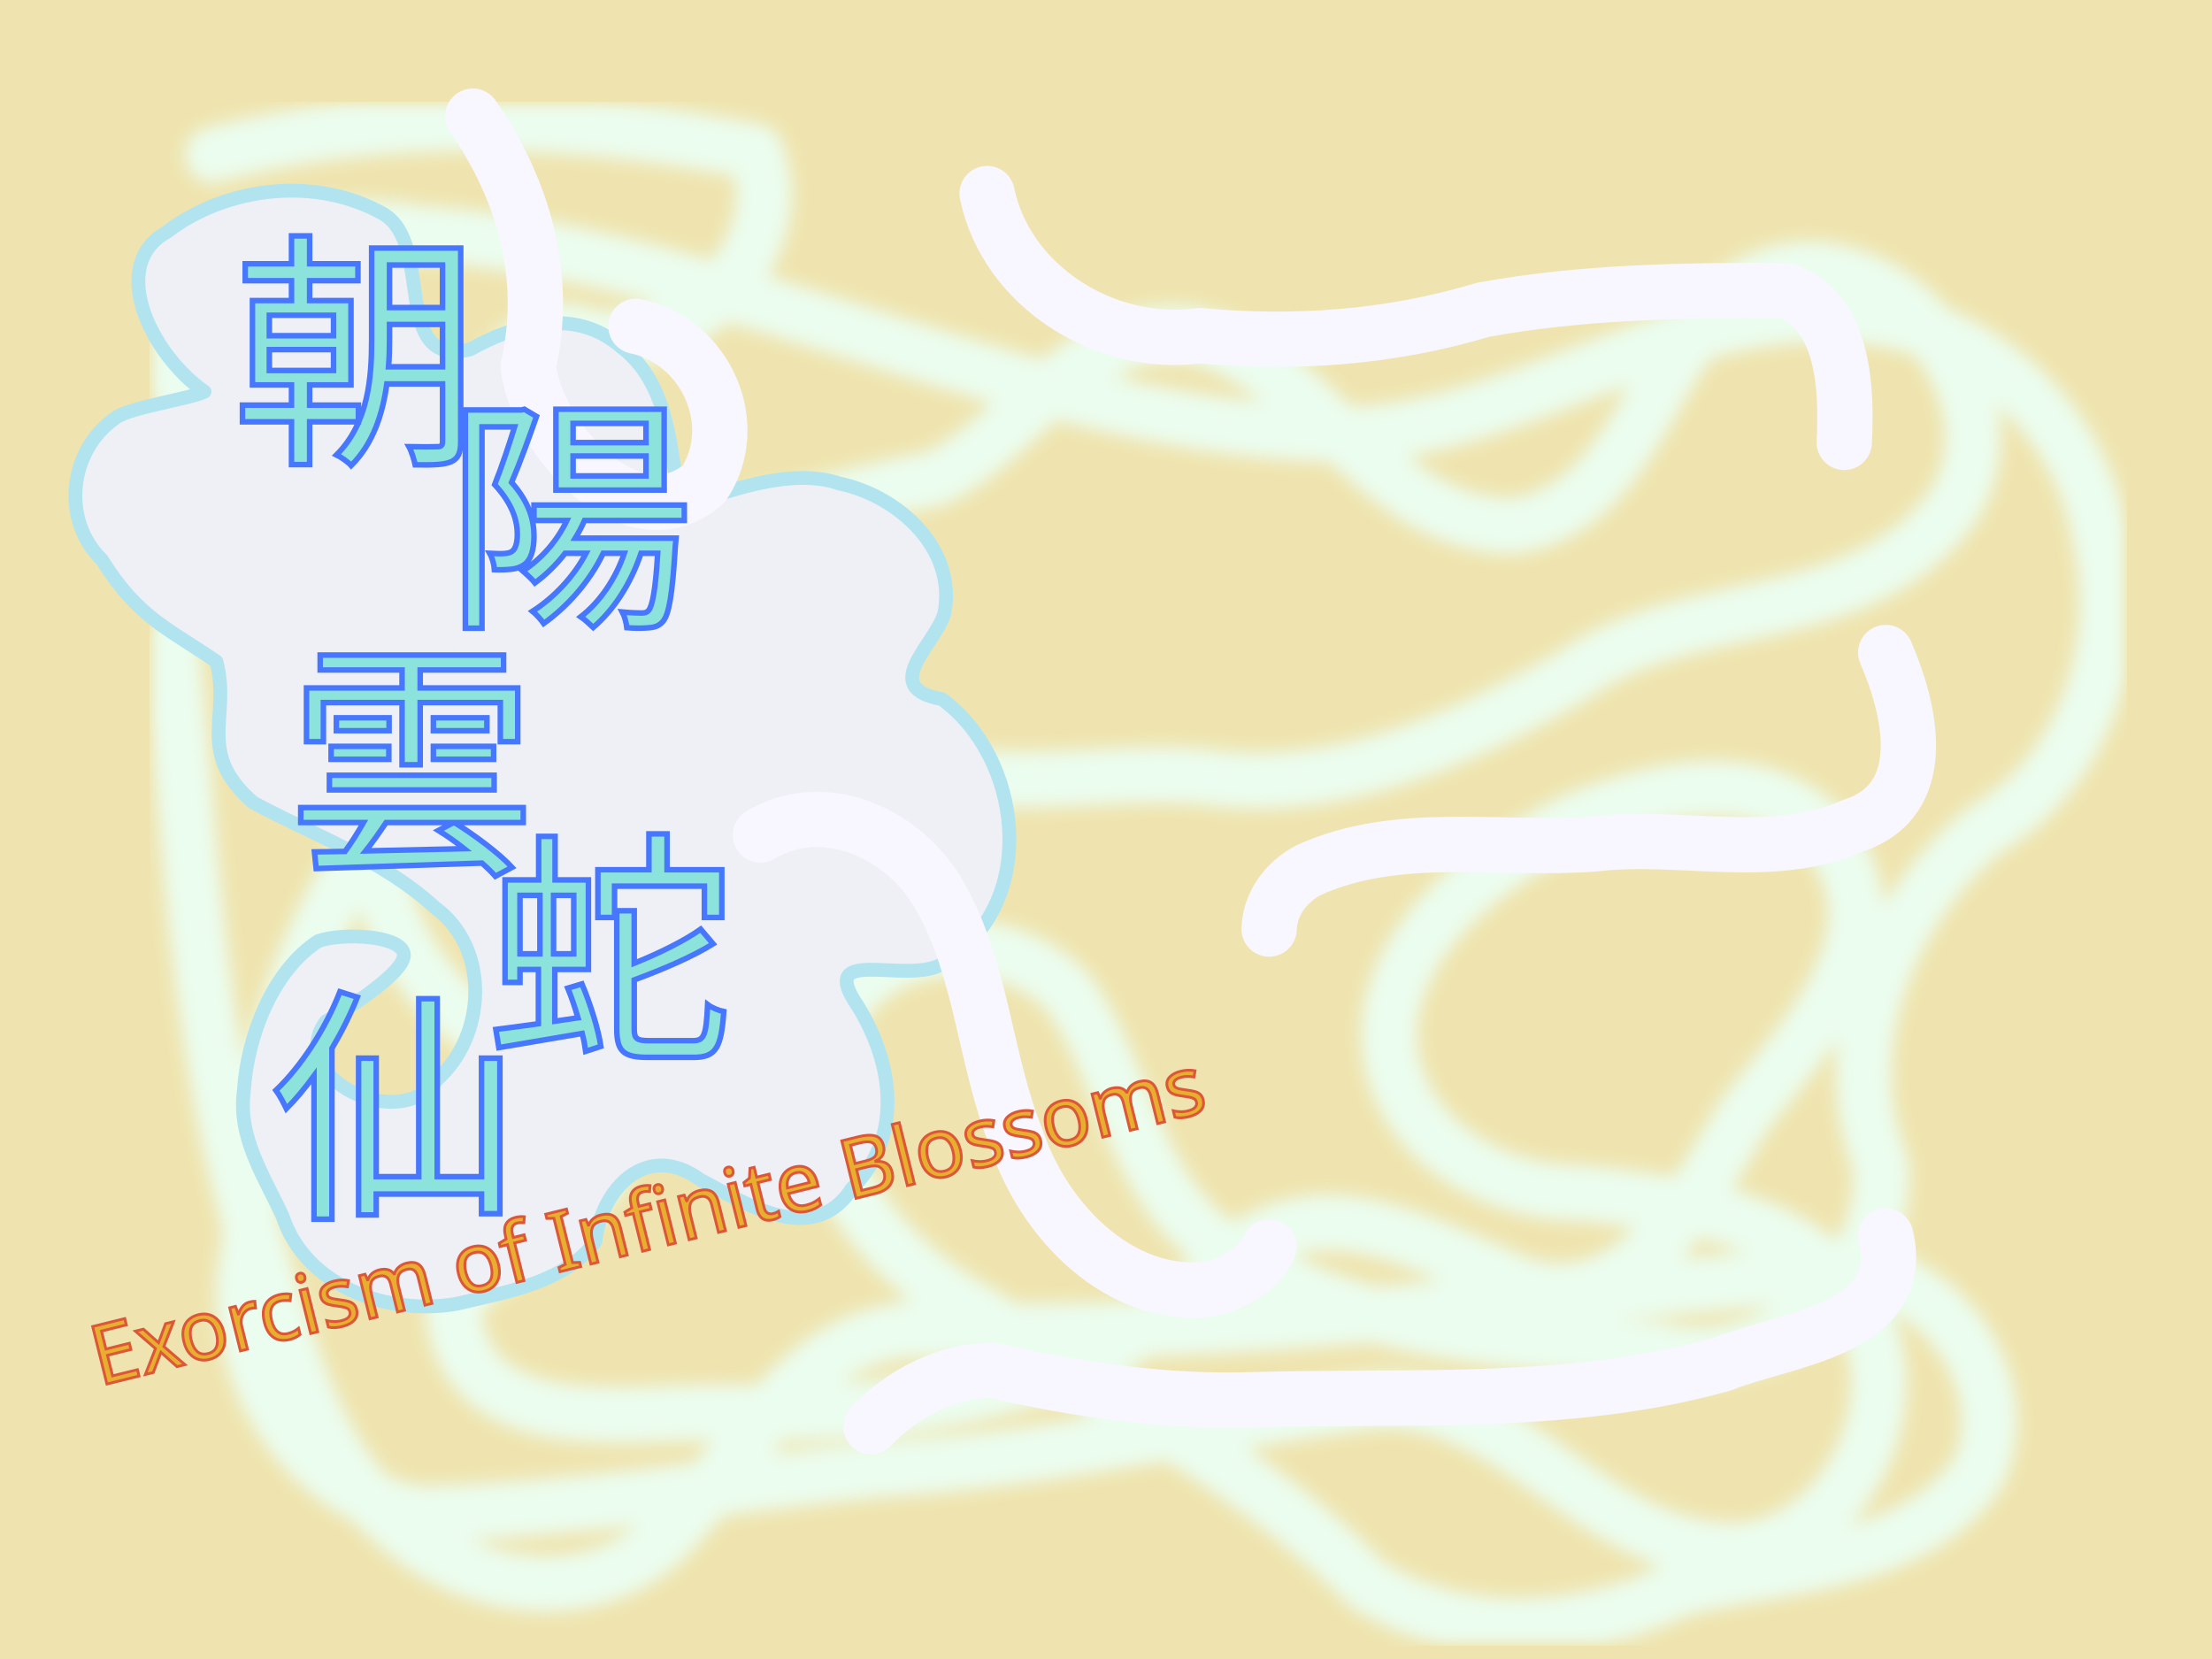
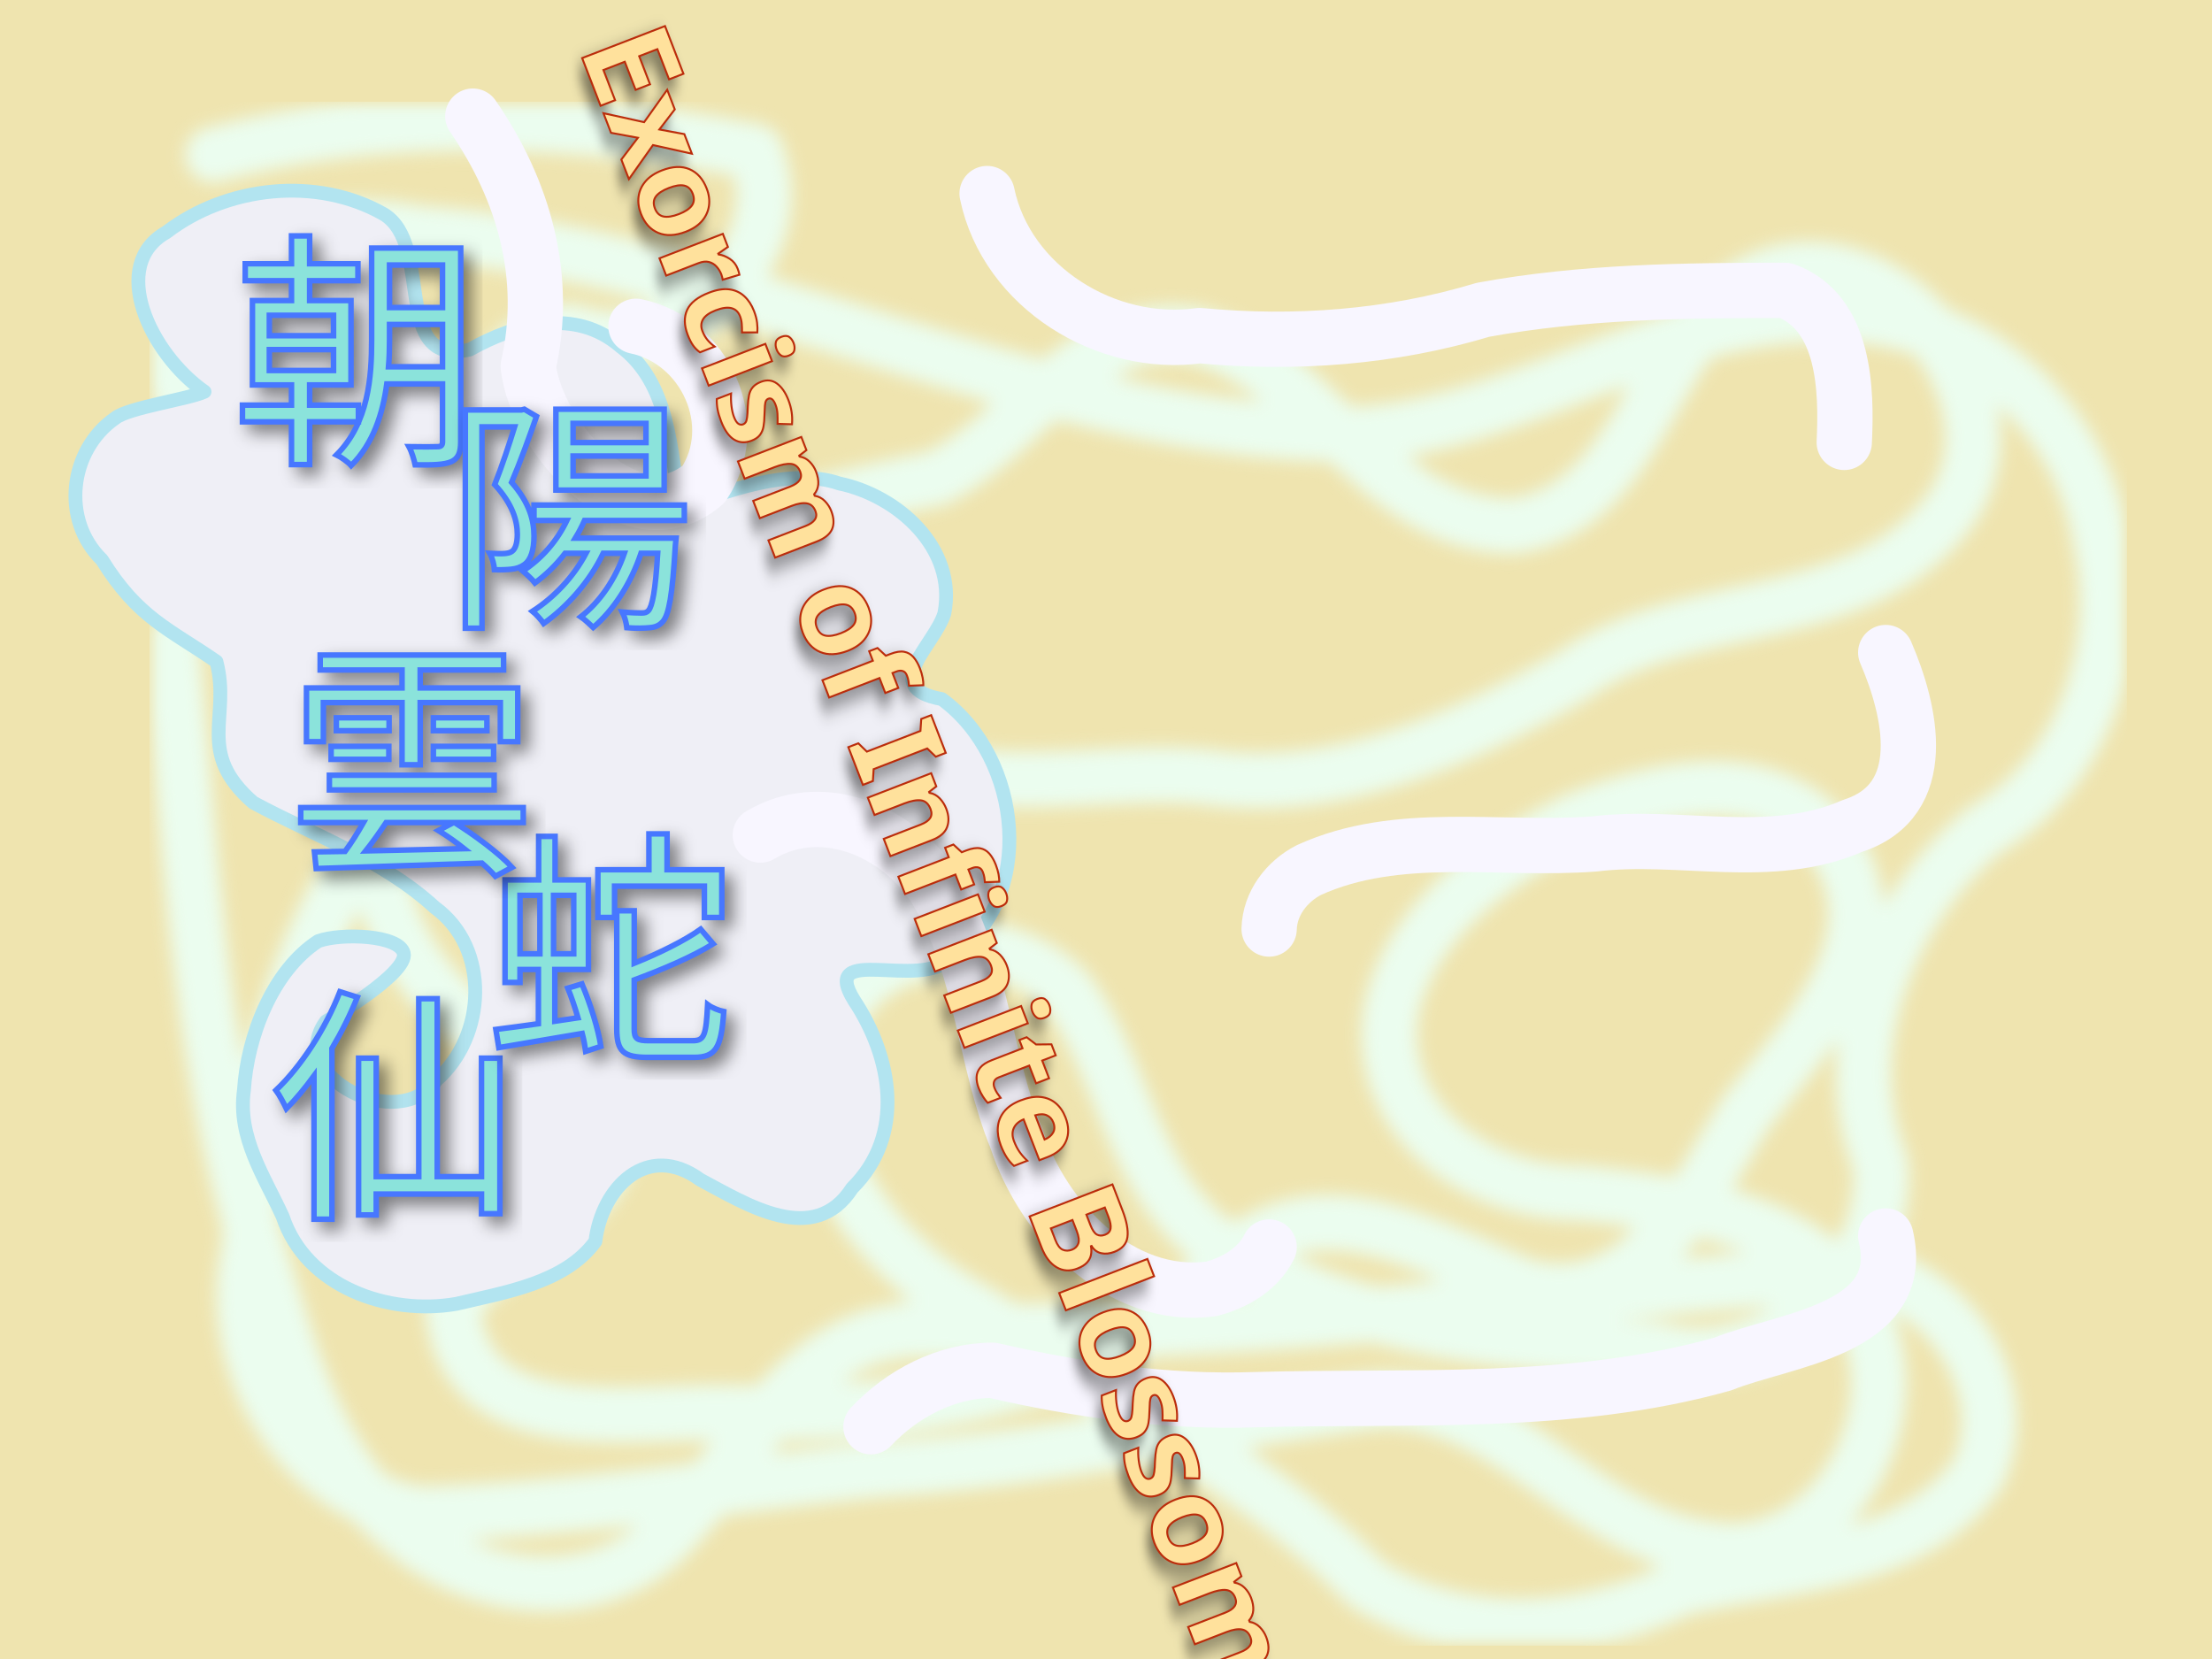
<svg xmlns="http://www.w3.org/2000/svg" version="1.1" id="svg2" viewBox="0 0 800 600" height="600" width="800">
  <defs id="defs4">
-     <filter id="filter4207" style="color-interpolation-filters:sRGB">
-       <feTurbulence seed="500" numOctaves="6" baseFrequency="0.259" id="feTurbulence4209" />
-       <feGaussianBlur id="feGaussianBlur4211" stdDeviation="2" />
+     <filter style="color-interpolation-filters:sRGB" id="filter4207">
+       <feTurbulence id="feTurbulence4209" baseFrequency="0.259" numOctaves="6" seed="500" />
+       <feGaussianBlur stdDeviation="2" id="feGaussianBlur4211" />
    </filter>
-     <filter style="color-interpolation-filters:sRGB" id="filter6967" x="-0.011" width="1.021" y="-0.014" height="1.027">
-       <feGaussianBlur stdDeviation="3.109" id="feGaussianBlur6969" />
+     <filter height="1.027" y="-0.014" width="1.021" x="-0.011" id="filter6967" style="color-interpolation-filters:sRGB">
+       <feGaussianBlur id="feGaussianBlur6969" stdDeviation="3.109" />
+     </filter>
+     <filter id="filter4160" style="color-interpolation-filters:sRGB;">
+       <feFlood id="feFlood4162" result="flood" flood-color="rgb(0,0,0)" flood-opacity="0.498" />
+       <feComposite id="feComposite4164" result="composite1" operator="in" in2="SourceGraphic" in="flood" />
+       <feGaussianBlur id="feGaussianBlur4166" result="blur" stdDeviation="3" in="composite1" />
+       <feOffset id="feOffset4168" result="offset" dy="3" dx="3" />
+       <feComposite id="feComposite4170" result="composite2" operator="over" in2="offset" in="SourceGraphic" />
+     </filter>
+     <filter id="filter4172" style="color-interpolation-filters:sRGB;">
+       <feFlood id="feFlood4174" result="flood" flood-color="rgb(0,0,0)" flood-opacity="0.498" />
+       <feComposite id="feComposite4176" result="composite1" operator="in" in2="SourceGraphic" in="flood" />
+       <feGaussianBlur id="feGaussianBlur4178" result="blur" stdDeviation="3" in="composite1" />
+       <feOffset id="feOffset4180" result="offset" dy="3" dx="3" />
+       <feComposite id="feComposite4182" result="composite2" operator="over" in2="offset" in="SourceGraphic" />
+     </filter>
+     <filter id="filter4184" style="color-interpolation-filters:sRGB;">
+       <feFlood id="feFlood4186" result="flood" flood-color="rgb(0,0,0)" flood-opacity="0.498" />
+       <feComposite id="feComposite4188" result="composite1" operator="in" in2="SourceGraphic" in="flood" />
+       <feGaussianBlur id="feGaussianBlur4190" result="blur" stdDeviation="3" in="composite1" />
+       <feOffset id="feOffset4192" result="offset" dy="3" dx="3" />
+       <feComposite id="feComposite4194" result="composite2" operator="over" in2="offset" in="SourceGraphic" />
+     </filter>
+     <filter id="filter4196" style="color-interpolation-filters:sRGB;">
+       <feFlood id="feFlood4198" result="flood" flood-color="rgb(0,0,0)" flood-opacity="0.498" />
+       <feComposite id="feComposite4200" result="composite1" operator="in" in2="SourceGraphic" in="flood" />
+       <feGaussianBlur id="feGaussianBlur4202" result="blur" stdDeviation="3" in="composite1" />
+       <feOffset id="feOffset4204" result="offset" dy="3" dx="3" />
+       <feComposite id="feComposite4206" result="composite2" operator="over" in2="offset" in="SourceGraphic" />
+     </filter>
+     <filter id="filter4208" style="color-interpolation-filters:sRGB;">
+       <feFlood id="feFlood4210" result="flood" flood-color="rgb(0,0,0)" flood-opacity="0.498" />
+       <feComposite id="feComposite4212" result="composite1" operator="in" in2="SourceGraphic" in="flood" />
+       <feGaussianBlur id="feGaussianBlur4214" result="blur" stdDeviation="3" in="composite1" />
+       <feOffset id="feOffset4216" result="offset" dy="3" dx="3" />
+       <feComposite id="feComposite4218" result="composite2" operator="over" in2="offset" in="SourceGraphic" />
+     </filter>
+     <filter id="filter4220" style="color-interpolation-filters:sRGB;">
+       <feFlood id="feFlood4222" result="flood" flood-color="rgb(0,0,0)" flood-opacity="0.498" />
+       <feComposite id="feComposite4224" result="composite1" operator="in" in2="SourceGraphic" in="flood" />
+       <feGaussianBlur id="feGaussianBlur4226" result="blur" stdDeviation="3" in="composite1" />
+       <feOffset id="feOffset4228" result="offset" dy="3" dx="3" />
+       <feComposite id="feComposite4230" result="composite2" operator="over" in2="offset" in="SourceGraphic" />
    </filter>
  </defs>
  <g id="layer1">
-     <rect style="fill:#efe4af;fill-opacity:1;stroke:none" id="rect4180" height="600" x="0" y="0" width="800" />
-     <path style="fill:none;fill-rule:evenodd;stroke:#ebfdef;stroke-width:20;stroke-linecap:round;stroke-linejoin:round;stroke-opacity:1;fill-opacity:1;stroke-miterlimit:4;stroke-dasharray:none;filter:url(#filter6967)" d="m 77,56 c 64.065,-16.76 131.66,-13.584 196.198,-1.241 15.415,37.766 -29.89,79.122 -66.687,64.99 -43.237,1.485 -40.168,79.508 3.322,76.893 44.05,-0.486 85.912,-15.805 128.835,-23.689 31.648,-15.604 52.109,-57.145 92.031,-51.864 46.246,10.215 66.588,69.646 117.145,69.095 50.671,-8.025 48.463,-79.588 96.516,-91.753 45.903,-10.018 91.082,52.907 57.591,90.205 -34.121,38.933 -93.089,26.762 -133.107,55.707 -40.428,23.388 -86.193,43.71 -133.995,36.519 -39.448,-3.291 -84.575,10.029 -119.555,-12.099 -25.983,-19.251 -54.543,-46.338 -89.713,-36.274 -37.987,5.143 -84.556,25.247 -89.369,68.307 -1.443,43.784 35.716,80.386 76.089,90.955 30.744,40.356 -35.425,56.617 -48.547,81.021 3.957,49.369 64.129,37.453 98.244,38.143 63.953,1.164 136.14,-6.47 182.751,-55.189 33.497,-29.611 74.015,-3.26 107.491,9.663 41.861,10.083 61.266,-34.192 79.165,-62.909 22.682,-28.983 60.043,-67.036 26.387,-103.554 -23.974,-22.373 -61.502,-13.038 -88.782,-1.851 -28.036,14.34 -59.033,35.672 -65.871,68.299 -6.33,40.399 32.392,66.663 68.823,66.062 37.632,4.104 85.446,8.364 103.236,47.768 16.166,36.994 -15.681,89.325 -58.438,80.612 -46.336,-6.054 -75.129,-60.373 -124.947,-52.487 -58.154,7.7 -115.561,20.788 -174.271,24.107 -55.197,5.666 -110.403,14.719 -165.827,16.042 -43.244,-7.301 -71.259,-54.703 -61.418,-96.504 0.716,-56.642 16.671,-114.192 52.091,-159.095 20.581,-36.614 8.341,-92.349 -34.277,-106.658 C 82.966,172.472 51.329,144.145 68.174,113.433 84.401,83.645 121.286,78.51 151.792,84.454 267.509,91.919 371.771,156.639 488.46,157.06 c 61.211,-2.16 113.892,-46.42 176.305,-43.13 46.157,-0.571 87.49,34.997 94.769,80.447 9.14,39.433 -5.635,85.033 -41.747,105.801 -34.458,28.039 -54.615,77.9 -37.596,120.814 3.426,41.898 -40.549,77.552 -80.951,67.214 -55.99,-2.413 -116.723,-7.009 -163.347,-41.311 -26.776,-22.827 -30.029,-60.674 -49.559,-87.897 -26.066,-28.044 -81.593,-19.407 -87.955,21.666 -8.781,40.327 22.715,76.137 55.904,94.159 47.694,30.944 99.927,56.549 139.791,97.898 34.097,21.688 78.396,18.635 113.695,1.733 36.802,-9.042 83.025,-7.853 107.524,-41.487 17.684,-38.155 -24.607,-85.315 -64.623,-71.562 -106.097,8.788 -212.336,23.359 -318.93,19.387 -42.517,1.232 -60.315,43.562 -85.968,69.952 -25.258,30.881 -72.486,27.067 -100.28,2.226 C 110.109,525.151 102.65,478.862 89.388,438.638 71.362,371.562 68.577,301.791 62,233" id="path6870" />
+     <rect width="800" y="0" x="0" height="600" id="rect4180" style="fill:#efe4af;fill-opacity:1;stroke:none" />
+     <path id="path6870" d="m 77,56 c 64.065,-16.76 131.66,-13.584 196.198,-1.241 15.415,37.766 -29.89,79.122 -66.687,64.99 -43.237,1.485 -40.168,79.508 3.322,76.893 44.05,-0.486 85.912,-15.805 128.835,-23.689 31.648,-15.604 52.109,-57.145 92.031,-51.864 46.246,10.215 66.588,69.646 117.145,69.095 50.671,-8.025 48.463,-79.588 96.516,-91.753 45.903,-10.018 91.082,52.907 57.591,90.205 -34.121,38.933 -93.089,26.762 -133.107,55.707 -40.428,23.388 -86.193,43.71 -133.995,36.519 -39.448,-3.291 -84.575,10.029 -119.555,-12.099 -25.983,-19.251 -54.543,-46.338 -89.713,-36.274 -37.987,5.143 -84.556,25.247 -89.369,68.307 -1.443,43.784 35.716,80.386 76.089,90.955 30.744,40.356 -35.425,56.617 -48.547,81.021 3.957,49.369 64.129,37.453 98.244,38.143 63.953,1.164 136.14,-6.47 182.751,-55.189 33.497,-29.611 74.015,-3.26 107.491,9.663 41.861,10.083 61.266,-34.192 79.165,-62.909 22.682,-28.983 60.043,-67.036 26.387,-103.554 -23.974,-22.373 -61.502,-13.038 -88.782,-1.851 -28.036,14.34 -59.033,35.672 -65.871,68.299 -6.33,40.399 32.392,66.663 68.823,66.062 37.632,4.104 85.446,8.364 103.236,47.768 16.166,36.994 -15.681,89.325 -58.438,80.612 -46.336,-6.054 -75.129,-60.373 -124.947,-52.487 -58.154,7.7 -115.561,20.788 -174.271,24.107 -55.197,5.666 -110.403,14.719 -165.827,16.042 -43.244,-7.301 -71.259,-54.703 -61.418,-96.504 0.716,-56.642 16.671,-114.192 52.091,-159.095 20.581,-36.614 8.341,-92.349 -34.277,-106.658 C 82.966,172.472 51.329,144.145 68.174,113.433 84.401,83.645 121.286,78.51 151.792,84.454 267.509,91.919 371.771,156.639 488.46,157.06 c 61.211,-2.16 113.892,-46.42 176.305,-43.13 46.157,-0.571 87.49,34.997 94.769,80.447 9.14,39.433 -5.635,85.033 -41.747,105.801 -34.458,28.039 -54.615,77.9 -37.596,120.814 3.426,41.898 -40.549,77.552 -80.951,67.214 -55.99,-2.413 -116.723,-7.009 -163.347,-41.311 -26.776,-22.827 -30.029,-60.674 -49.559,-87.897 -26.066,-28.044 -81.593,-19.407 -87.955,21.666 -8.781,40.327 22.715,76.137 55.904,94.159 47.694,30.944 99.927,56.549 139.791,97.898 34.097,21.688 78.396,18.635 113.695,1.733 36.802,-9.042 83.025,-7.853 107.524,-41.487 17.684,-38.155 -24.607,-85.315 -64.623,-71.562 -106.097,8.788 -212.336,23.359 -318.93,19.387 -42.517,1.232 -60.315,43.562 -85.968,69.952 -25.258,30.881 -72.486,27.067 -100.28,2.226 C 110.109,525.151 102.65,478.862 89.388,438.638 71.362,371.562 68.577,301.791 62,233" style="fill:none;fill-rule:evenodd;stroke:#ebfdef;stroke-width:20;stroke-linecap:round;stroke-linejoin:round;stroke-opacity:1;fill-opacity:1;stroke-miterlimit:4;stroke-dasharray:none;filter:url(#filter6967)" />
  </g>
-   <g id="layer2" style="display:inline">
-     <path id="path4213" d="M 73.97,141.662 C 54.173,127.82 39.238,95.821 60.144,84.03 82.047,67.242 114.594,63.677 138.758,77.439 c 18.459,11.195 2.372,55.584 31.15,48.975 16.828,-9.414 38.068,-15.175 54.376,-1.223 18.075,13.575 18.073,37.3 21.754,58.814 15.662,-6.363 40.355,-15.118 57.46,-9.157 21.249,4.407 42.622,23.469 38.048,46.98 -3.406,11.402 -23.818,26.955 -0.958,30.994 28.999,21.092 34.982,72.63 2.858,93.656 -10.129,11.953 -47.561,-5.65 -34.518,15.369 13.732,20.675 18.556,48.763 -0.738,67.851 -13.887,21.59 -38.387,5.718 -54.881,-3.001 -19.132,-13.999 -35.648,2.721 -37.984,22.269 -10.99,15.115 -32.806,18.416 -50.259,22.581 -24.646,4.309 -54.389,-6.12 -62.832,-31.569 -6.679,-14.641 -16.398,-28.639 -14.006,-45.708 1.206,-19.245 10.239,-43.103 26.854,-53.895 8.454,-3.032 29.351,-2.241 30.934,4.381 1.759,7.359 -28.118,24.644 -28.118,24.644 -14.868,19.96 26.384,40.9 39.983,21.201 17.954,-15.693 19.554,-47.719 -0.6,-62.391 C 138.409,310.868 113.826,302.262 91.603,290.288 70.636,272.045 83.604,259.497 78.268,239.258 61.191,227.453 49.918,223.55 36.851,202.454 22.027,188.033 25.03,162.802 41.633,151.259 c 4.664,-3.854 26.905,-6.957 32.337,-9.597 z" style="fill:#efeff6;fill-opacity:1;fill-rule:evenodd;stroke:#b2e4f0;stroke-width:5;stroke-linecap:round;stroke-linejoin:round;stroke-miterlimit:4;stroke-dasharray:none;stroke-opacity:1" />
-     <path id="path4223" d="m 357,70 c 7.064,33.994 43.293,56.113 76.86,51.38 34.443,3.24 69.3,0.677 102.476,-9.335 35.964,-6.615 73.061,-7.046 109.318,-7.031 C 667.477,112.888 667.893,141.364 667,160" style="fill:none;fill-opacity:1;fill-rule:evenodd;stroke:#f8f6ff;stroke-width:20;stroke-linecap:round;stroke-linejoin:round;stroke-miterlimit:4;stroke-dasharray:none;stroke-opacity:1" />
-     <path id="path4225" d="m 682,236 c 9.035,20.907 16.67,53.474 -11.995,62.696 -29.573,12.962 -62.427,2.742 -93.433,6.532 -34.22,2.586 -70.969,-5.22 -103.176,9.427 C 465.37,318.774 459.234,326.751 459,336" style="fill:none;fill-opacity:1;fill-rule:evenodd;stroke:#f8f6ff;stroke-width:20;stroke-linecap:round;stroke-linejoin:round;stroke-miterlimit:4;stroke-dasharray:none;stroke-opacity:1" />
-     <path id="path4227" d="m 275,302 c 23.491,-14.046 52.713,-0.105 64.989,22.21 15.352,26.997 16.084,59.224 27.672,87.7 9.546,29.293 37.347,58.599 70.384,54.246 C 446.504,463.978 454.988,459.072 459,451" style="fill:none;fill-opacity:1;fill-rule:evenodd;stroke:#f8f6ff;stroke-width:20;stroke-linecap:round;stroke-linejoin:round;stroke-miterlimit:4;stroke-dasharray:none;stroke-opacity:1" />
-     <path id="path4229" d="m 171,42 c 18.675,27.126 27.345,58.426 20.039,90.476 2.966,26.386 37.649,64.693 63.434,42.664 C 268.92,153.495 255.102,123.186 230,118" style="fill:none;fill-opacity:1;fill-rule:evenodd;stroke:#f8f6ff;stroke-width:20;stroke-linecap:round;stroke-linejoin:round;stroke-miterlimit:4;stroke-dasharray:none;stroke-opacity:1" />
-     <path id="path4231" d="m 682,447 c 8.231,34.112 -36.73,37.332 -58.979,46.33 -54.849,15.407 -112.627,11.322 -168.971,12.875 -32.105,1.127 -64.015,-3.513 -95.118,-10.63 C 342.278,495.587 326.238,504.023 315,516" style="fill:none;fill-opacity:1;fill-rule:evenodd;stroke:#f8f6ff;stroke-width:20;stroke-linecap:round;stroke-linejoin:round;stroke-miterlimit:4;stroke-dasharray:none;stroke-opacity:1" />
+   <g style="display:inline" id="layer2">
+     <path style="fill:#efeff6;fill-opacity:1;fill-rule:evenodd;stroke:#b2e4f0;stroke-width:5;stroke-linecap:round;stroke-linejoin:round;stroke-miterlimit:4;stroke-dasharray:none;stroke-opacity:1" d="M 73.97,141.662 C 54.173,127.82 39.238,95.821 60.144,84.03 82.047,67.242 114.594,63.677 138.758,77.439 c 18.459,11.195 2.372,55.584 31.15,48.975 16.828,-9.414 38.068,-15.175 54.376,-1.223 18.075,13.575 18.073,37.3 21.754,58.814 15.662,-6.363 40.355,-15.118 57.46,-9.157 21.249,4.407 42.622,23.469 38.048,46.98 -3.406,11.402 -23.818,26.955 -0.958,30.994 28.999,21.092 34.982,72.63 2.858,93.656 -10.129,11.953 -47.561,-5.65 -34.518,15.369 13.732,20.675 18.556,48.763 -0.738,67.851 -13.887,21.59 -38.387,5.718 -54.881,-3.001 -19.132,-13.999 -35.648,2.721 -37.984,22.269 -10.99,15.115 -32.806,18.416 -50.259,22.581 -24.646,4.309 -54.389,-6.12 -62.832,-31.569 -6.679,-14.641 -16.398,-28.639 -14.006,-45.708 1.206,-19.245 10.239,-43.103 26.854,-53.895 8.454,-3.032 29.351,-2.241 30.934,4.381 1.759,7.359 -28.118,24.644 -28.118,24.644 -14.868,19.96 26.384,40.9 39.983,21.201 17.954,-15.693 19.554,-47.719 -0.6,-62.391 C 138.409,310.868 113.826,302.262 91.603,290.288 70.636,272.045 83.604,259.497 78.268,239.258 61.191,227.453 49.918,223.55 36.851,202.454 22.027,188.033 25.03,162.802 41.633,151.259 c 4.664,-3.854 26.905,-6.957 32.337,-9.597 z" id="path4213" />
+     <path style="fill:none;fill-opacity:1;fill-rule:evenodd;stroke:#f8f6ff;stroke-width:20;stroke-linecap:round;stroke-linejoin:round;stroke-miterlimit:4;stroke-dasharray:none;stroke-opacity:1" d="m 357,70 c 7.064,33.994 43.293,56.113 76.86,51.38 34.443,3.24 69.3,0.677 102.476,-9.335 35.964,-6.615 73.061,-7.046 109.318,-7.031 C 667.477,112.888 667.893,141.364 667,160" id="path4223" />
+     <path style="fill:none;fill-opacity:1;fill-rule:evenodd;stroke:#f8f6ff;stroke-width:20;stroke-linecap:round;stroke-linejoin:round;stroke-miterlimit:4;stroke-dasharray:none;stroke-opacity:1" d="m 682,236 c 9.035,20.907 16.67,53.474 -11.995,62.696 -29.573,12.962 -62.427,2.742 -93.433,6.532 -34.22,2.586 -70.969,-5.22 -103.176,9.427 C 465.37,318.774 459.234,326.751 459,336" id="path4225" />
+     <path style="fill:none;fill-opacity:1;fill-rule:evenodd;stroke:#f8f6ff;stroke-width:20;stroke-linecap:round;stroke-linejoin:round;stroke-miterlimit:4;stroke-dasharray:none;stroke-opacity:1" d="m 275,302 c 23.491,-14.046 52.713,-0.105 64.989,22.21 15.352,26.997 16.084,59.224 27.672,87.7 9.546,29.293 37.347,58.599 70.384,54.246 C 446.504,463.978 454.988,459.072 459,451" id="path4227" />
+     <path style="fill:none;fill-opacity:1;fill-rule:evenodd;stroke:#f8f6ff;stroke-width:20;stroke-linecap:round;stroke-linejoin:round;stroke-miterlimit:4;stroke-dasharray:none;stroke-opacity:1" d="m 171,42 c 18.675,27.126 27.345,58.426 20.039,90.476 2.966,26.386 37.649,64.693 63.434,42.664 C 268.92,153.495 255.102,123.186 230,118" id="path4229" />
+     <path style="fill:none;fill-opacity:1;fill-rule:evenodd;stroke:#f8f6ff;stroke-width:20;stroke-linecap:round;stroke-linejoin:round;stroke-miterlimit:4;stroke-dasharray:none;stroke-opacity:1" d="m 682,447 c 8.231,34.112 -36.73,37.332 -58.979,46.33 -54.849,15.407 -112.627,11.322 -168.971,12.875 -32.105,1.127 -64.015,-3.513 -95.118,-10.63 C 342.278,495.587 326.238,504.023 315,516" id="path4231" />
  </g>
  <g id="layer3">
-     <text xml:space="preserve" style="font-style:normal;font-variant:normal;font-weight:normal;font-stretch:normal;font-size:90px;line-height:125%;font-family:'VL PGothic';-inkscape-font-specification:'VL PGothic';letter-spacing:0px;word-spacing:0px;fill:#8be3db;fill-opacity:1;stroke:#4777ff;stroke-width:2;stroke-linecap:square;stroke-linejoin:miter;stroke-miterlimit:4;stroke-dasharray:none;stroke-opacity:1" x="84" y="161" id="text6973">
-       <tspan id="tspan6975" x="84" y="161">朝</tspan>
+     <text id="text6973" y="161" x="84" style="font-style:normal;font-variant:normal;font-weight:normal;font-stretch:normal;font-size:90px;line-height:125%;font-family:'VL PGothic';-inkscape-font-specification:'VL PGothic';letter-spacing:0px;word-spacing:0px;fill:#8be3db;fill-opacity:1;stroke:#4777ff;stroke-width:2;stroke-linecap:square;stroke-linejoin:miter;stroke-miterlimit:4;stroke-dasharray:none;stroke-opacity:1;filter:url(#filter4220)" xml:space="preserve">
+       <tspan y="161" x="84" id="tspan6975">朝</tspan>
    </text>
-     <text id="text6977" y="220" x="161" style="font-style:normal;font-variant:normal;font-weight:normal;font-stretch:normal;font-size:90px;line-height:125%;font-family:'VL PGothic';-inkscape-font-specification:'VL PGothic';letter-spacing:0px;word-spacing:0px;fill:#8be3db;fill-opacity:1;stroke:#4777ff;stroke-width:2;stroke-linecap:square;stroke-linejoin:miter;stroke-miterlimit:4;stroke-dasharray:none;stroke-opacity:1" xml:space="preserve">
-       <tspan y="220" x="161" id="tspan6979">陽</tspan>
+     <text xml:space="preserve" style="font-style:normal;font-variant:normal;font-weight:normal;font-stretch:normal;font-size:90px;line-height:125%;font-family:'VL PGothic';-inkscape-font-specification:'VL PGothic';letter-spacing:0px;word-spacing:0px;fill:#8be3db;fill-opacity:1;stroke:#4777ff;stroke-width:2;stroke-linecap:square;stroke-linejoin:miter;stroke-miterlimit:4;stroke-dasharray:none;stroke-opacity:1;filter:url(#filter4208)" x="161" y="220" id="text6977">
+       <tspan id="tspan6979" x="161" y="220">陽</tspan>
    </text>
-     <text xml:space="preserve" style="font-style:normal;font-variant:normal;font-weight:normal;font-stretch:normal;font-size:90px;line-height:125%;font-family:'VL PGothic';-inkscape-font-specification:'VL PGothic';letter-spacing:0px;word-spacing:0px;fill:#8be3db;fill-opacity:1;stroke:#4777ff;stroke-width:2;stroke-linecap:square;stroke-linejoin:miter;stroke-miterlimit:4;stroke-dasharray:none;stroke-opacity:1" x="98" y="434" id="text6981">
-       <tspan id="tspan6983" x="98" y="434">仙</tspan>
+     <text id="text6981" y="434" x="98" style="font-style:normal;font-variant:normal;font-weight:normal;font-stretch:normal;font-size:90px;line-height:125%;font-family:'VL PGothic';-inkscape-font-specification:'VL PGothic';letter-spacing:0px;word-spacing:0px;fill:#8be3db;fill-opacity:1;stroke:#4777ff;stroke-width:2;stroke-linecap:square;stroke-linejoin:miter;stroke-miterlimit:4;stroke-dasharray:none;stroke-opacity:1;filter:url(#filter4172)" xml:space="preserve">
+       <tspan y="434" x="98" id="tspan6983">仙</tspan>
    </text>
-     <text id="text6985" y="377" x="176" style="font-style:normal;font-variant:normal;font-weight:normal;font-stretch:normal;font-size:90px;line-height:125%;font-family:'VL PGothic';-inkscape-font-specification:'VL PGothic';letter-spacing:0px;word-spacing:0px;fill:#8be3db;fill-opacity:1;stroke:#4777ff;stroke-width:2;stroke-linecap:square;stroke-linejoin:miter;stroke-miterlimit:4;stroke-dasharray:none;stroke-opacity:1" xml:space="preserve">
-       <tspan y="377" x="176" id="tspan6987">蛇</tspan>
+     <text xml:space="preserve" style="font-style:normal;font-variant:normal;font-weight:normal;font-stretch:normal;font-size:90px;line-height:125%;font-family:'VL PGothic';-inkscape-font-specification:'VL PGothic';letter-spacing:0px;word-spacing:0px;fill:#8be3db;fill-opacity:1;stroke:#4777ff;stroke-width:2;stroke-linecap:square;stroke-linejoin:miter;stroke-miterlimit:4;stroke-dasharray:none;stroke-opacity:1;filter:url(#filter4184)" x="176" y="377" id="text6985">
+       <tspan id="tspan6987" x="176" y="377">蛇</tspan>
    </text>
-     <text xml:space="preserve" style="font-style:normal;font-variant:normal;font-weight:normal;font-stretch:normal;font-size:90px;line-height:125%;font-family:'VL PGothic';-inkscape-font-specification:'VL PGothic';letter-spacing:0px;word-spacing:0px;fill:#8be3db;fill-opacity:1;stroke:#4777ff;stroke-width:2;stroke-linecap:square;stroke-linejoin:miter;stroke-miterlimit:4;stroke-dasharray:none;stroke-opacity:1" x="104" y="309" id="text6989">
-       <tspan id="tspan6991" x="104" y="309">雲</tspan>
+     <text id="text6989" y="309" x="104" style="font-style:normal;font-variant:normal;font-weight:normal;font-stretch:normal;font-size:90px;line-height:125%;font-family:'VL PGothic';-inkscape-font-specification:'VL PGothic';letter-spacing:0px;word-spacing:0px;fill:#8be3db;fill-opacity:1;stroke:#4777ff;stroke-width:2;stroke-linecap:square;stroke-linejoin:miter;stroke-miterlimit:4;stroke-dasharray:none;stroke-opacity:1;filter:url(#filter4196)" xml:space="preserve">
+       <tspan y="309" x="104" id="tspan6991">雲</tspan>
    </text>
-     <text xml:space="preserve" style="font-style:normal;font-variant:normal;font-weight:normal;font-stretch:normal;font-size:30px;line-height:125%;font-family:'VL PGothic';-inkscape-font-specification:'VL PGothic';letter-spacing:0px;word-spacing:0px;fill:#e8af2e;fill-opacity:1;stroke:#dc5639;stroke-width:1;stroke-linecap:butt;stroke-linejoin:miter;stroke-miterlimit:4;stroke-dasharray:none;stroke-opacity:1" x="-85.796" y="495.148" id="text6997" transform="matrix(0.9706306,-0.2405748,0.2405748,0.9706306,0,0)">
-       <tspan id="tspan6999" x="-85.796" y="495.148">Exorcism of Infinite Blossoms</tspan>
+     <text transform="matrix(0.36033,0.9328249,-0.9328249,0.36033,701.885,-81.15611)" id="text6997" y="495.148" x="-85.796" style="font-style:normal;font-variant:normal;font-weight:bold;font-stretch:normal;font-size:45px;line-height:125%;font-family:'Trebuchet MS';-inkscape-font-specification:'Trebuchet MS, Bold';text-align:start;letter-spacing:0px;word-spacing:0px;writing-mode:lr-tb;text-anchor:start;fill:#ffe19c;fill-opacity:1;stroke:#bb2c0b;stroke-width:0.7;stroke-linecap:butt;stroke-linejoin:miter;stroke-miterlimit:4;stroke-dasharray:none;stroke-opacity:1;filter:url(#filter4160)" xml:space="preserve">
+       <tspan y="495.148" x="-85.796" id="tspan6999">Exorcism of Infinite Blossoms</tspan>
    </text>
  </g>
</svg>
